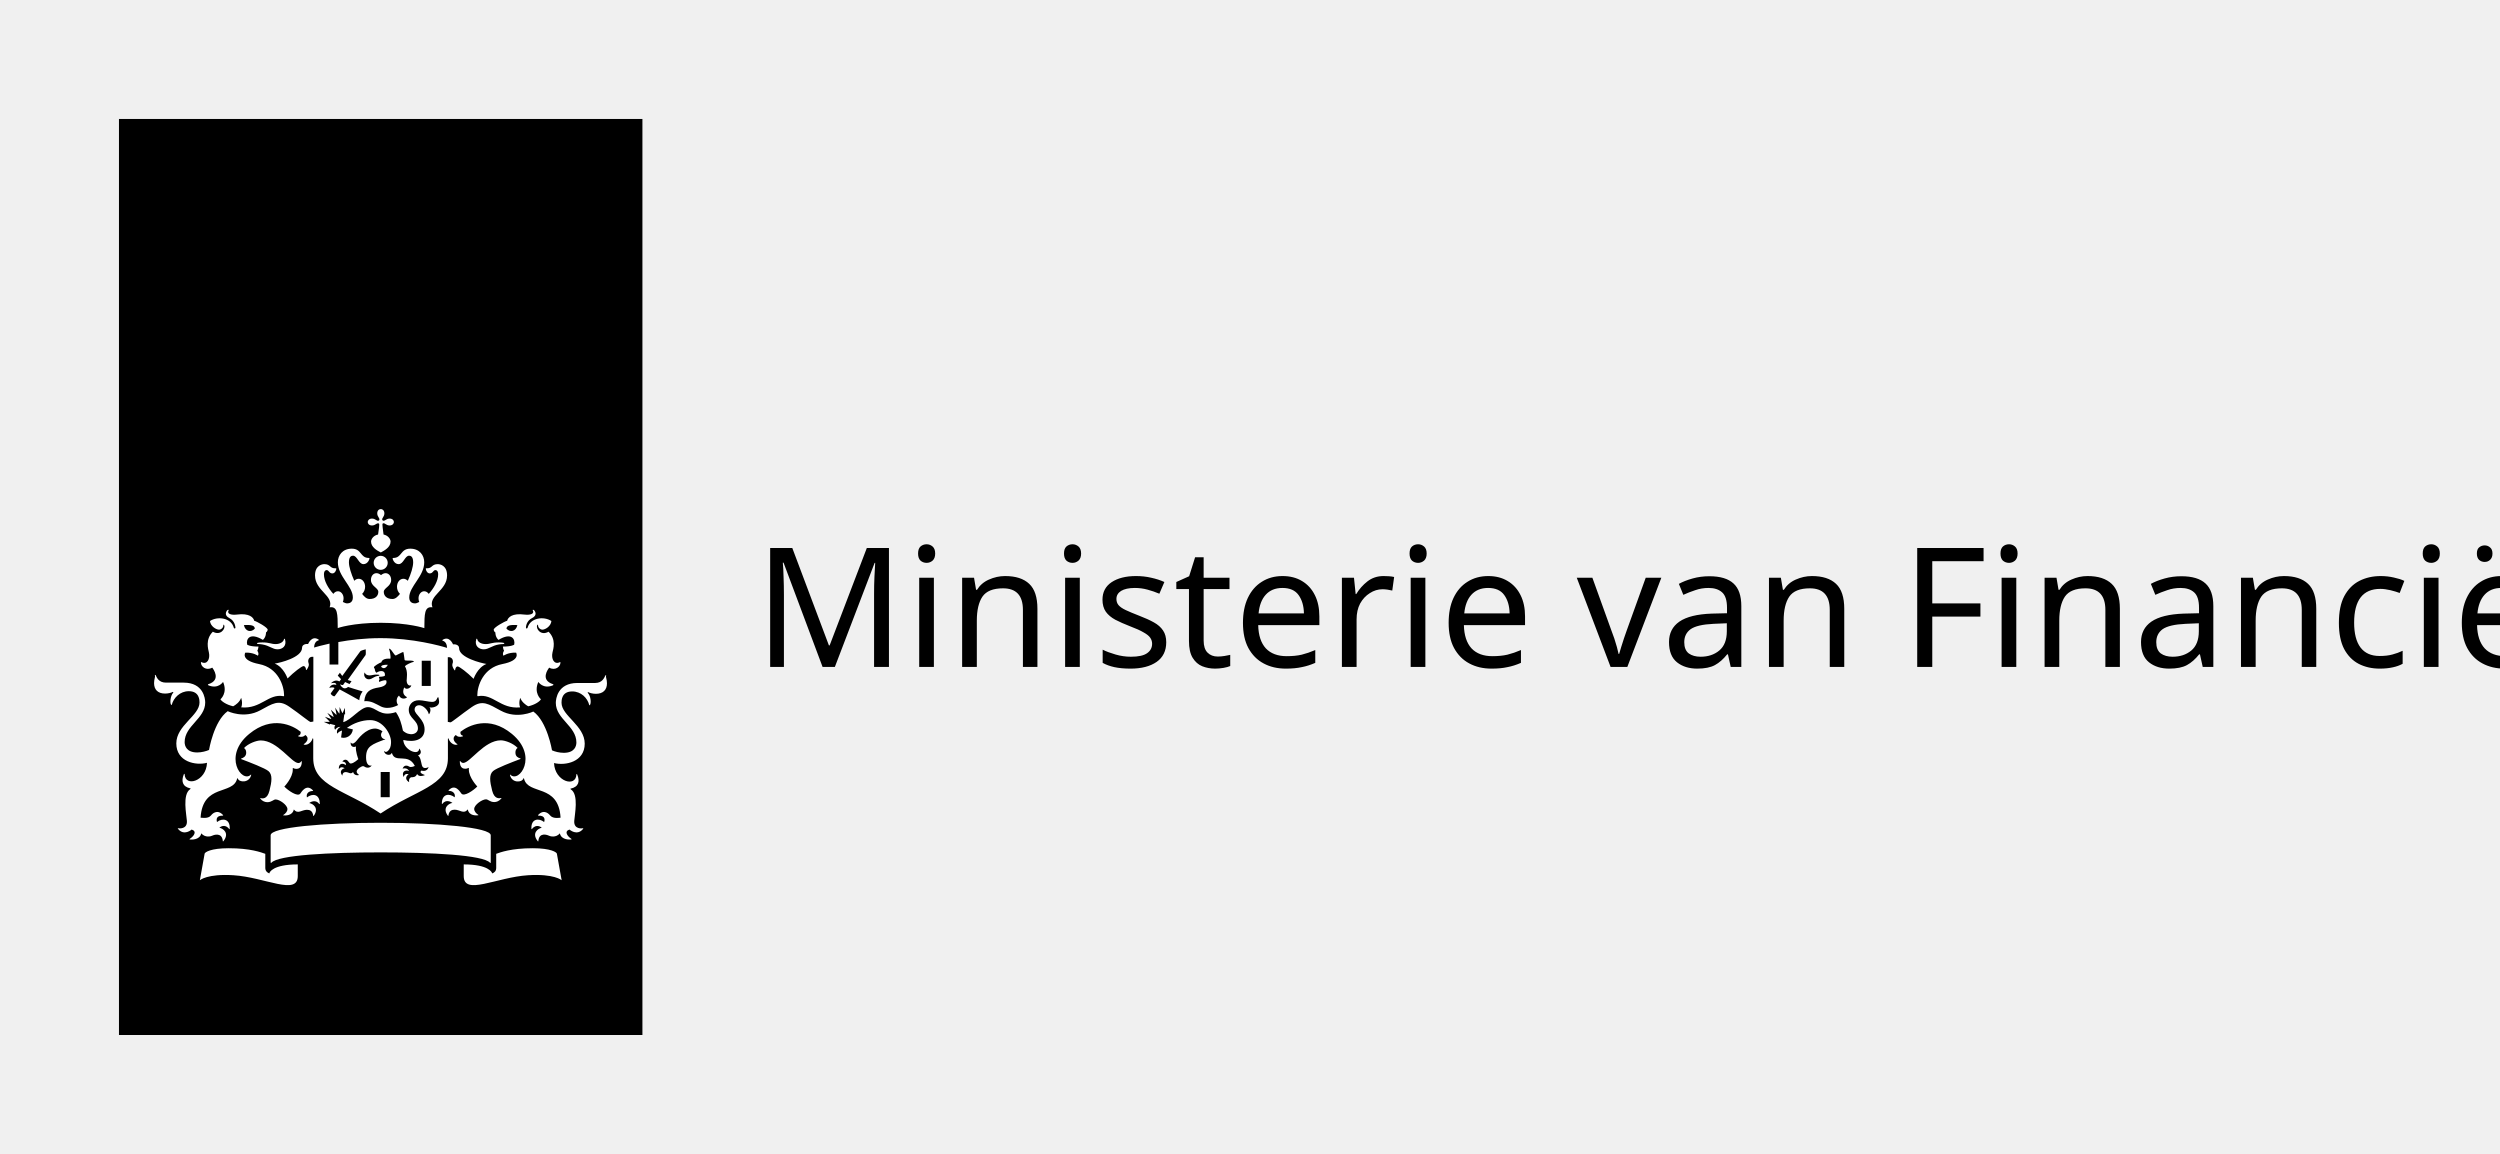
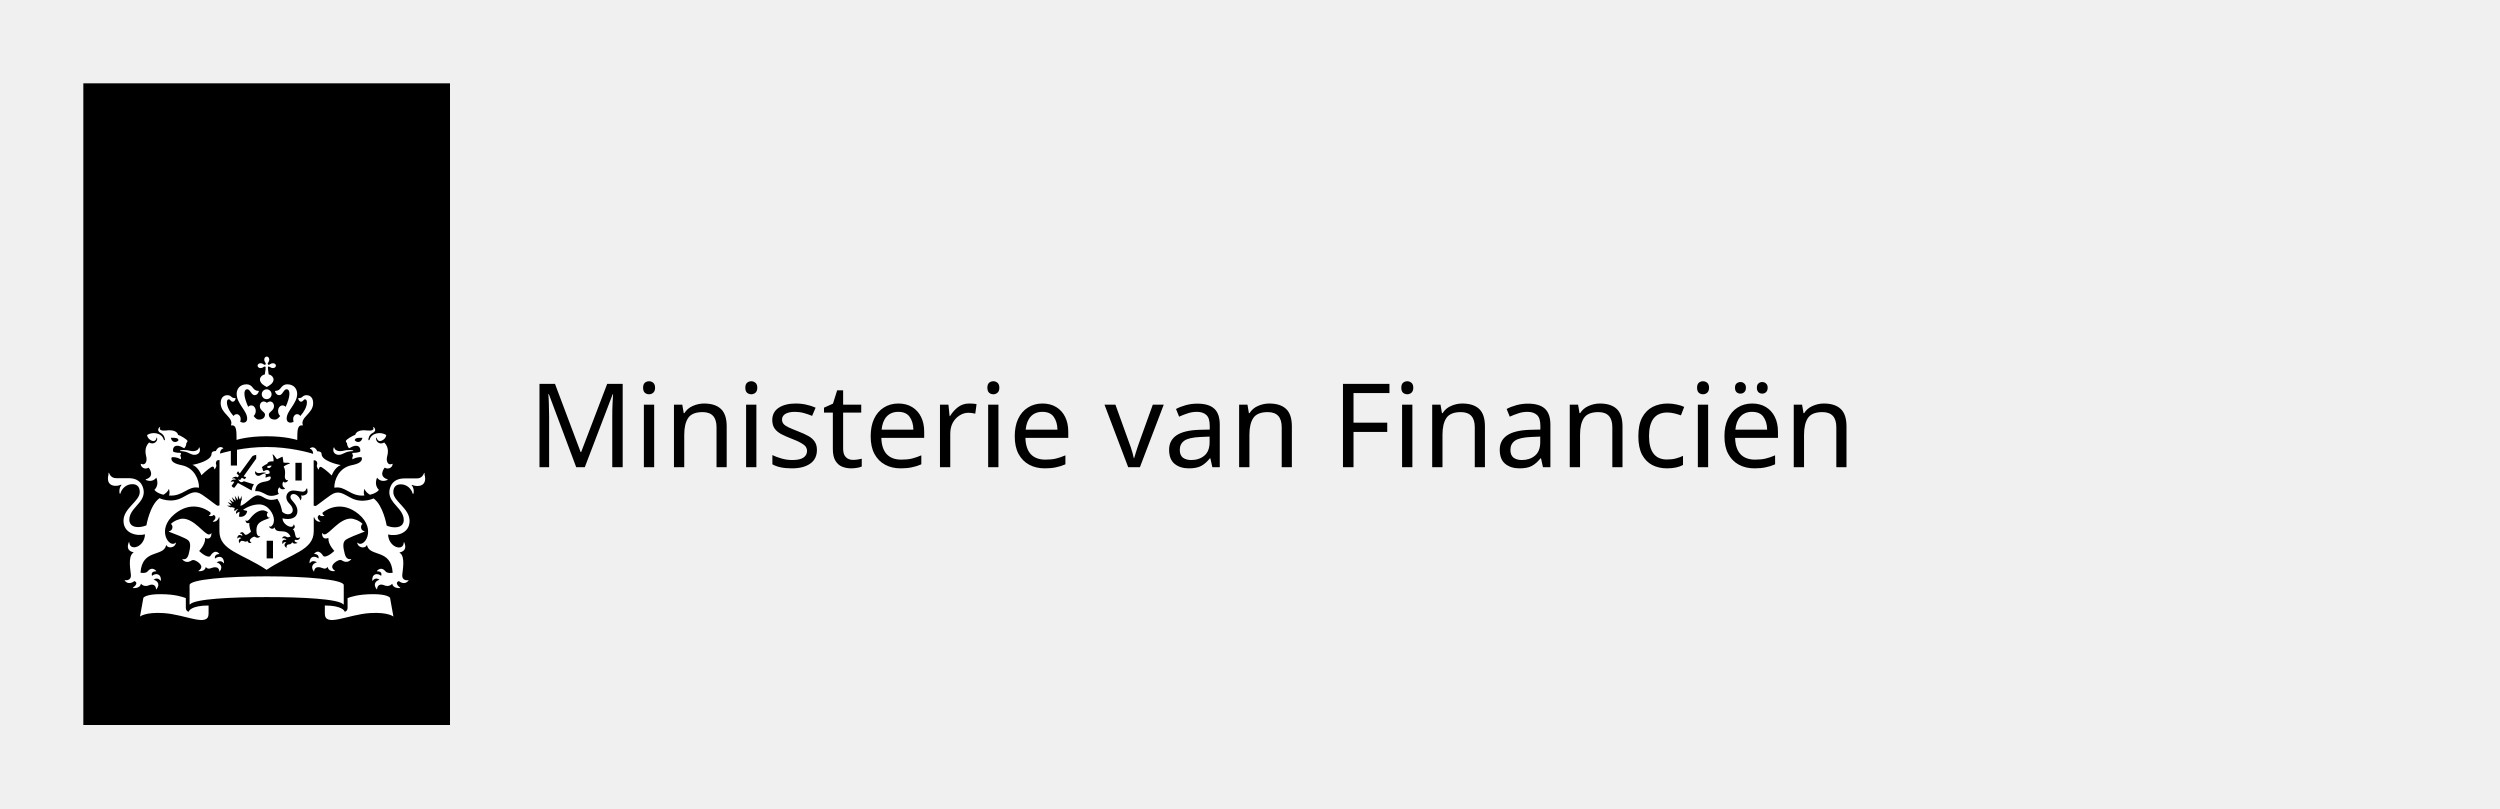
- <svg xmlns="http://www.w3.org/2000/svg" version="1.2" width="210.144" height="97" viewBox="0 0 210.144 97" id="logo" xml:space="preserve">
+ <svg xmlns="http://www.w3.org/2000/svg" version="1.2" width="300" height="97" viewBox="0 0 300 97" id="logo" xml:space="preserve">
  <defs id="defs87" />
  <style type="text/css" id="style3" xml:space="preserve" />
  <g transform="translate(10,10)" id="g7">
    <g id="g9">
      <g id="g11">
        <g id="g13">
          <g id="g15">
            <g id="g17">
              <g id="g19">
                <rect width="44" height="77" x="0" y="0" id="rect21" style="fill:#000000" />
                <path d="M 22.76,57.01 H 22 v -2.12 h 0.76 v 2.12 z m 3.45,-9.35 h -0.76 v -2.12 h 0.76 v 2.12 z M 12.05,44 c -0.06,0 -0.45,0 -0.45,0.08 0,0.08 0.18,0.04 0.45,0.09 0.61,0.1 0.85,0.41 1.28,0.41 0.39,0 0.79,-0.26 0.63,-0.83 -0.03,-0.09 -0.08,-0.07 -0.09,-0.01 -0.06,0.25 -0.37,0.4 -0.7,0.4 -0.4,0 -0.49,-0.14 -1.12,-0.14 z m -4.21,2.12 c 0.07,0.09 0.79,1.03 -0.32,1.39 -0.05,0.02 -0.07,0.06 0.01,0.1 0.82,0.34 1.22,-0.29 1.22,-0.29 0.41,0.94 -0.22,1.46 -0.22,1.46 0.09,0.17 0.48,0.45 1.07,0.59 0.22,-0.12 0.54,-0.35 0.67,-0.71 0,0 0.16,0.41 0.01,0.8 1.67,0.15 2.26,-1.18 3.55,-0.94 0.04,0.01 0.05,-0.02 0.05,-0.06 0,-0.82 -0.5,-2.33 -2.1,-2.64 -1.59,-0.31 -1.16,-0.96 -1.16,-0.96 0.67,-0.03 1.06,0.26 1.06,0.26 0.12,-0.2 -0.05,-0.42 -0.05,-0.42 0.06,-0.08 0.1,-0.35 0.1,-0.35 -0.75,0 -0.95,-0.16 -0.95,-0.16 -0.12,-0.45 0.2,-1.08 1.32,-0.4 0.28,-0.25 0.26,-0.63 0.26,-0.63 0.08,-0.04 0.14,-0.17 0.14,-0.23 0,-0.19 -0.9,-0.69 -1.13,-0.75 -0.06,-0.27 -0.4,-0.66 -1.46,-0.52 -0.5,0.06 -0.86,-0.07 -0.69,-0.36 0.03,-0.05 -0.06,-0.06 -0.11,-0.01 -0.12,0.12 -0.27,0.44 0.16,0.66 0.48,0.24 0.51,0.73 0.52,0.8 0.01,0.1 -0.12,0.11 -0.14,0.01 -0.22,-0.82 -1.34,-0.99 -2,-0.56 0.04,0.44 0.51,0.73 0.77,0.73 0.15,0 0.35,-0.15 0.35,-0.35 0,-0.1 0.05,-0.09 0.08,-0.01 0.11,0.29 -0.32,0.89 -0.96,0.53 -0.65,0.65 -0.39,1.46 -0.33,1.75 0.12,0.53 -0.14,1.05 -0.62,0.81 -0.02,-0.01 -0.05,-0.02 -0.05,0.04 0,0.33 0.43,0.71 0.95,0.42 z m 3.58,-3.28 c -0.3,0.34 -0.8,0.26 -0.92,-0.3 0.63,-0.03 0.9,0.03 0.92,0.3 z m 19.4,1.3 c -0.33,0 -0.64,-0.14 -0.7,-0.4 -0.01,-0.06 -0.07,-0.09 -0.09,0.01 -0.16,0.56 0.24,0.83 0.63,0.83 0.43,0 0.67,-0.31 1.28,-0.41 0.27,-0.05 0.45,0 0.45,-0.09 0,-0.08 -0.4,-0.08 -0.45,-0.08 -0.63,0 -0.71,0.14 -1.12,0.14 z m 6.29,1.56 c 0,-0.06 -0.02,-0.05 -0.05,-0.04 -0.48,0.24 -0.74,-0.28 -0.62,-0.81 0.07,-0.3 0.33,-1.1 -0.33,-1.75 -0.64,0.37 -1.07,-0.24 -0.96,-0.53 0.03,-0.08 0.08,-0.09 0.08,0.01 0,0.2 0.21,0.35 0.35,0.35 0.26,0 0.73,-0.29 0.77,-0.73 -0.66,-0.43 -1.78,-0.26 -2,0.56 -0.03,0.1 -0.15,0.09 -0.14,-0.01 0,-0.07 0.03,-0.56 0.52,-0.8 0.44,-0.22 0.28,-0.54 0.16,-0.66 -0.05,-0.05 -0.14,-0.04 -0.11,0.01 0.17,0.29 -0.19,0.42 -0.69,0.36 -1.05,-0.14 -1.4,0.25 -1.46,0.52 -0.23,0.06 -1.13,0.56 -1.13,0.75 0,0.06 0.05,0.19 0.14,0.23 0,0 -0.02,0.38 0.26,0.63 1.12,-0.68 1.43,-0.04 1.32,0.4 0,0 -0.2,0.16 -0.95,0.16 0,0 0.04,0.27 0.1,0.35 0,0 -0.17,0.22 -0.05,0.42 0,0 0.39,-0.29 1.06,-0.26 0,0 0.43,0.65 -1.16,0.96 -1.59,0.31 -2.1,1.81 -2.1,2.64 0,0.04 0.02,0.06 0.05,0.06 1.29,-0.24 1.88,1.1 3.55,0.94 -0.15,-0.39 0.01,-0.8 0.01,-0.8 0.13,0.35 0.45,0.59 0.67,0.71 0.59,-0.13 0.98,-0.42 1.07,-0.59 0,0 -0.63,-0.52 -0.22,-1.46 0,0 0.4,0.63 1.22,0.29 0.07,-0.03 0.06,-0.08 0.01,-0.1 -1.11,-0.36 -0.39,-1.29 -0.32,-1.39 0.52,0.29 0.95,-0.09 0.95,-0.42 z m -3.62,-3.16 c -0.12,0.56 -0.62,0.64 -0.92,0.3 0.03,-0.27 0.3,-0.33 0.92,-0.3 z M 21.71,33.15 c 0,0.14 0.06,0.26 0.11,0.33 0.1,0.14 0.08,0.22 0.04,0.26 -0.05,0.05 -0.12,0.06 -0.26,-0.04 -0.07,-0.05 -0.19,-0.11 -0.33,-0.11 -0.24,0 -0.36,0.16 -0.36,0.29 0,0.14 0.12,0.29 0.36,0.29 0.14,0 0.26,-0.06 0.33,-0.11 0.14,-0.1 0.22,-0.08 0.26,-0.04 0.05,0.05 -0.02,0.53 -0.08,0.91 -0.4,0.08 -0.59,0.4 -0.59,0.59 0,0.48 0.51,0.76 0.82,0.92 0.3,-0.16 0.82,-0.44 0.82,-0.92 0,-0.19 -0.19,-0.51 -0.59,-0.59 -0.05,-0.38 -0.12,-0.87 -0.08,-0.91 0.05,-0.05 0.12,-0.06 0.26,0.04 0.07,0.05 0.19,0.11 0.33,0.11 0.24,0 0.36,-0.16 0.36,-0.29 0,-0.14 -0.12,-0.29 -0.36,-0.29 -0.14,0 -0.26,0.06 -0.33,0.11 -0.14,0.1 -0.22,0.08 -0.26,0.04 -0.05,-0.05 -0.06,-0.12 0.04,-0.26 0.05,-0.07 0.11,-0.19 0.11,-0.33 0,-0.24 -0.16,-0.36 -0.29,-0.36 -0.16,0 -0.31,0.12 -0.31,0.36 z M 22,36.72 c -0.32,0 -0.59,0.26 -0.59,0.59 0,0.32 0.26,0.59 0.59,0.59 0.32,0 0.59,-0.26 0.59,-0.59 0,-0.33 -0.27,-0.59 -0.59,-0.59 z m 0,5.63 c 2.35,0 3.67,0.45 3.67,0.45 0.01,-1.18 0,-1.85 0.68,-1.75 -0.37,-1 1.23,-1.39 1.23,-2.68 0,-0.85 -0.6,-0.95 -0.78,-0.95 -0.53,0 -0.45,0.35 -0.9,0.35 -0.06,0 -0.11,-0.01 -0.11,0.03 0,0.15 0.13,0.4 0.33,0.4 0.28,0 0.28,-0.28 0.49,-0.28 0.09,0 0.22,0.07 0.22,0.36 0,0.55 -0.36,1.16 -0.79,1.64 -0.1,-0.14 -0.23,-0.22 -0.39,-0.22 -0.25,0 -0.47,0.26 -0.47,0.59 0,0.12 0.02,0.21 0.06,0.31 -0.14,0.08 -0.27,0.12 -0.36,0.12 -0.19,0 -0.48,-0.08 -0.48,-0.5 0,-0.94 1.26,-1.77 1.26,-2.96 0,-0.57 -0.38,-1.14 -1.17,-1.14 -0.85,0 -0.69,0.78 -1.43,0.78 -0.03,0 -0.06,0.01 -0.06,0.04 0,0.05 0.13,0.48 0.51,0.48 0.41,0 0.52,-0.71 0.88,-0.71 0.14,0 0.34,0.08 0.34,0.56 0,0.37 -0.18,0.97 -0.45,1.55 -0.1,-0.1 -0.23,-0.17 -0.37,-0.17 -0.32,0 -0.54,0.31 -0.54,0.67 0,0.23 0.09,0.45 0.25,0.6 -0.19,0.24 -0.38,0.43 -0.63,0.43 -0.51,0 -0.73,-0.29 -0.73,-0.6 0,-0.34 0.62,-0.46 0.62,-1 0,-0.36 -0.23,-0.57 -0.46,-0.57 -0.24,0 -0.37,0.16 -0.39,0.16 -0.03,0 -0.15,-0.16 -0.39,-0.16 -0.23,0 -0.46,0.2 -0.46,0.57 0,0.53 0.62,0.66 0.62,1 0,0.31 -0.22,0.6 -0.73,0.6 -0.26,0 -0.45,-0.19 -0.63,-0.43 0.16,-0.15 0.25,-0.37 0.25,-0.6 0,-0.37 -0.23,-0.67 -0.54,-0.67 -0.15,0 -0.28,0.07 -0.37,0.17 -0.26,-0.58 -0.45,-1.18 -0.45,-1.55 0,-0.48 0.2,-0.56 0.34,-0.56 0.36,0 0.48,0.71 0.88,0.71 0.38,0 0.51,-0.43 0.51,-0.48 0,-0.03 -0.03,-0.04 -0.06,-0.04 -0.74,0 -0.58,-0.78 -1.43,-0.78 -0.79,0 -1.17,0.57 -1.17,1.14 0,1.19 1.26,2.02 1.26,2.96 0,0.42 -0.29,0.5 -0.48,0.5 -0.1,0 -0.22,-0.05 -0.36,-0.12 0.04,-0.1 0.06,-0.19 0.06,-0.31 0,-0.33 -0.22,-0.59 -0.47,-0.59 -0.16,0 -0.29,0.08 -0.39,0.22 -0.43,-0.47 -0.79,-1.09 -0.79,-1.64 0,-0.28 0.13,-0.36 0.22,-0.36 0.21,0 0.21,0.28 0.49,0.28 0.21,0 0.33,-0.26 0.33,-0.4 0,-0.04 -0.06,-0.03 -0.11,-0.03 -0.45,0 -0.37,-0.35 -0.9,-0.35 -0.18,0 -0.78,0.1 -0.78,0.95 0,1.3 1.6,1.69 1.23,2.68 0.68,-0.1 0.67,0.56 0.68,1.75 -0.06,0 1.26,-0.45 3.61,-0.45 z m -4.3,1.75 c -0.64,0.14 -1.1,0.27 -1.3,0.33 0.01,-0.28 0.12,-0.54 0.37,-0.6 0.03,-0.01 0.04,-0.05 0.01,-0.07 -0.57,-0.38 -0.87,0.35 -0.88,0.37 -0.2,-0.02 -0.51,0.05 -0.51,0.32 0,0.82 -1.86,1.27 -2.3,1.33 0.76,0.29 1.08,1.25 1.08,1.25 0.55,-0.55 1.2,-1.04 1.34,-1.04 0.15,0 0.2,0.18 0.21,0.29 0,0.04 0.04,0.05 0.06,0.02 0.29,-0.43 0.15,-0.53 0.13,-0.66 -0.02,-0.1 0.01,-0.48 0.43,-0.43 v 5.44 l -0.22,0.04 c -0.1,0.02 -0.89,-0.66 -1.81,-1.29 -0.91,-0.63 -1.4,-0.25 -2.44,0.31 -1.36,0.74 -2.73,0.07 -2.73,0.07 -1.17,0.84 -1.57,3.26 -1.57,3.26 -0.23,0.1 -0.62,0.21 -0.99,0.21 -0.89,0 -1.06,-0.54 -1.06,-0.87 0,-1.38 1.73,-1.97 1.73,-3.33 0,-0.33 -0.15,-1.67 -1.81,-1.67 -0.21,0 -1.48,0 -1.49,0 -0.62,0 -0.78,-0.45 -0.86,-0.62 C 3.06,46.7 3,46.74 3.02,46.79 c 0.05,0.11 -0.07,0.29 -0.07,0.63 0,0.55 0.32,0.88 0.93,0.88 0.28,0 0.53,-0.08 0.62,-0.13 0.06,-0.03 0.09,0.02 0.06,0.05 -0.26,0.31 -0.28,0.88 -0.18,1.02 0.03,0.03 0.06,0.02 0.06,0 0.15,-0.58 0.69,-1.14 1.43,-1.14 0.9,0 0.9,0.77 0.9,0.95 0,1.11 -1.95,1.92 -1.95,3.44 0,1.55 1.63,1.88 2.58,1.63 -0.06,1.55 -1.83,2.07 -1.88,0.97 0,-0.05 -0.04,-0.07 -0.07,0 -0.22,0.55 -0.14,1.03 0.55,1.18 0.05,0.01 0.02,0.04 -0.02,0.07 -0.67,0.45 -0.3,2.16 -0.27,2.66 0.05,0.72 -0.67,0.64 -0.73,0.62 -0.03,-0.01 -0.06,0 -0.01,0.06 0.51,0.62 1.14,0.05 1.14,0.05 0.48,0.15 0.18,0.56 -0.14,0.77 -0.05,0.03 -0.05,0.07 0.01,0.07 0.07,0 0.81,0.07 0.94,-0.52 0.33,0.39 0.81,0.25 0.91,0.2 0.14,-0.07 0.83,-0.32 0.9,0.45 0,0.06 0.04,0.02 0.06,-0.01 0.52,-0.66 -0.04,-1.06 -0.35,-1.11 0.03,-0.04 0.44,-0.38 0.82,0.1 0.03,0.03 0.05,0.04 0.05,-0.03 C 9.35,58.82 8.68,58.74 8.24,59.1 8.22,59.01 8.07,58.55 8.73,58.56 c 0.02,0 0.05,-0.02 0.01,-0.06 -0.51,-0.54 -0.94,-0.05 -1.03,0.07 -0.23,0.27 -0.8,0.16 -0.85,0.16 0.18,-2.89 2.72,-1.87 3.07,-3.27 0.02,-0.07 0.05,-0.05 0.06,-0.02 0.1,0.34 0.96,0.39 1.12,-0.28 0.01,-0.04 0,-0.07 -0.03,-0.04 -0.74,0.74 -2.4,-1.56 -0.13,-3.43 1.93,-1.59 3.67,-0.71 4.32,-0.18 0.03,0.23 -0.1,0.31 -0.19,0.33 -0.03,0.01 -0.04,0.04 0.01,0.06 0.18,0.07 0.44,0.05 0.57,-0.12 0.42,0.29 0.06,0.66 -0.11,0.76 -0.04,0.03 -0.02,0.05 0.01,0.06 0.38,0.07 0.69,-0.32 0.71,-0.54 l 0.06,0.04 v 1.64 c 0,2.34 2.7,2.66 5.66,4.64 2.96,-1.98 5.66,-2.31 5.66,-4.64 V 52.1 l 0.06,-0.04 c 0.02,0.22 0.33,0.61 0.71,0.54 0.04,-0.01 0.05,-0.03 0.01,-0.06 -0.17,-0.1 -0.52,-0.47 -0.11,-0.76 0.12,0.17 0.38,0.19 0.57,0.12 0.05,-0.02 0.04,-0.05 0.01,-0.06 -0.09,-0.03 -0.23,-0.1 -0.19,-0.33 0.66,-0.52 2.39,-1.41 4.32,0.18 2.26,1.87 0.6,4.17 -0.13,3.43 -0.03,-0.03 -0.04,0 -0.03,0.04 0.16,0.68 1.02,0.63 1.12,0.28 0.01,-0.03 0.04,-0.05 0.06,0.02 0.35,1.4 2.9,0.38 3.07,3.27 -0.05,0.01 -0.62,0.11 -0.85,-0.16 -0.1,-0.12 -0.52,-0.61 -1.03,-0.07 -0.03,0.03 0,0.06 0.01,0.06 0.66,-0.02 0.52,0.45 0.49,0.54 -0.44,-0.36 -1.11,-0.29 -1.07,0.55 0,0.07 0.03,0.06 0.05,0.03 0.38,-0.48 0.79,-0.13 0.82,-0.1 -0.31,0.05 -0.87,0.45 -0.35,1.11 0.02,0.03 0.05,0.07 0.06,0.01 0.07,-0.78 0.76,-0.52 0.9,-0.45 0.1,0.05 0.58,0.19 0.91,-0.2 0.13,0.59 0.87,0.52 0.94,0.52 0.05,0 0.06,-0.04 0.01,-0.07 -0.32,-0.21 -0.61,-0.62 -0.14,-0.77 0,0 0.63,0.57 1.14,-0.05 0.04,-0.06 0.02,-0.07 -0.01,-0.06 -0.06,0.02 -0.78,0.11 -0.73,-0.62 0.03,-0.5 0.4,-2.21 -0.28,-2.64 -0.04,-0.03 -0.07,-0.05 -0.02,-0.07 0.69,-0.15 0.78,-0.63 0.55,-1.18 -0.03,-0.07 -0.07,-0.06 -0.07,0 -0.05,1.11 -1.82,0.58 -1.88,-0.97 0.95,0.24 2.58,-0.09 2.58,-1.63 0,-1.52 -1.95,-2.34 -1.95,-3.44 0,-0.19 0,-0.95 0.9,-0.95 0.74,0 1.28,0.55 1.43,1.14 0.01,0.03 0.04,0.04 0.06,0 0.11,-0.14 0.09,-0.72 -0.18,-1.02 -0.03,-0.03 0,-0.08 0.06,-0.05 0.08,0.05 0.34,0.13 0.62,0.13 0.6,0 0.93,-0.33 0.93,-0.88 0,-0.35 -0.12,-0.52 -0.07,-0.63 0.02,-0.05 -0.04,-0.09 -0.07,-0.02 -0.09,0.17 -0.24,0.62 -0.86,0.62 -0.01,0 -1.27,0 -1.49,0 -1.66,0 -1.81,1.34 -1.81,1.67 0,1.36 1.73,1.95 1.73,3.33 0,0.32 -0.16,0.87 -1.06,0.87 -0.37,0 -0.75,-0.1 -0.99,-0.21 0,0 -0.4,-2.42 -1.57,-3.26 0,0 -1.37,0.67 -2.73,-0.07 -1.04,-0.56 -1.53,-0.94 -2.44,-0.31 -0.91,0.63 -1.71,1.31 -1.8,1.29 l -0.22,-0.04 v -5.44 c 0.42,-0.04 0.45,0.33 0.43,0.43 -0.02,0.13 -0.16,0.23 0.13,0.66 0.02,0.03 0.06,0.02 0.06,-0.02 0.01,-0.11 0.07,-0.29 0.21,-0.29 0.14,0 0.79,0.49 1.34,1.04 0,0 0.32,-0.96 1.08,-1.25 -0.43,-0.07 -2.3,-0.52 -2.3,-1.33 0,-0.27 -0.31,-0.34 -0.51,-0.32 -0.01,-0.02 -0.31,-0.75 -0.88,-0.37 -0.03,0.02 -0.02,0.06 0.01,0.07 0.25,0.06 0.36,0.32 0.37,0.6 -0.54,-0.17 -2.86,-0.82 -5.6,-0.82 -1.33,0 -2.56,0.15 -3.54,0.33 v 1.89 H 17.7 V 44.1 l 0,0 M 12.64,63.42 C 12.44,63.34 12.3,63.21 12.3,62.94 V 61.77 C 11.96,61.65 11.05,61.3 9.22,61.3 c -1.52,0 -2,0.34 -2.02,0.46 l -0.4,2.23 c 0,0 0.62,-0.56 2.82,-0.42 2.66,0.17 5.41,1.74 5.41,0.07 v -0.98 c -2.09,0 -2.39,0.66 -2.39,0.76 z m 16.34,-0.76 v 0.98 c 0,1.67 2.75,0.1 5.41,-0.07 2.2,-0.14 2.82,0.42 2.82,0.42 l -0.4,-2.23 c -0.02,-0.12 -0.5,-0.46 -2.02,-0.46 -1.83,0 -2.75,0.35 -3.08,0.47 v 1.17 c 0,0.27 -0.13,0.4 -0.34,0.48 -0.01,-0.1 -0.31,-0.76 -2.39,-0.76 z M 22,61.65 c 4.28,0 8.62,0.22 9.19,0.87 0.05,0.05 0.06,0 0.06,-0.04 l 0,-2.27 c 0,-0.66 -4.48,-1.05 -9.25,-1.05 -4.77,0 -9.25,0.38 -9.25,1.05 l 0,2.27 c 0,0.04 0.02,0.09 0.06,0.04 0.57,-0.65 4.91,-0.87 9.19,-0.87 z m -3.81,-10.69 -0.43,-0.11 -0.04,0.05 -0.5,-0.22 c 0,0 0.37,0 0.45,0 0.04,0 0.04,-0.03 0.02,-0.05 -0.2,-0.2 -0.38,-0.38 -0.38,-0.38 0,0 0.2,0.08 0.5,0.18 0.03,0.01 0.05,-0.01 0.03,-0.03 -0.14,-0.21 -0.33,-0.48 -0.33,-0.48 0,0 0.4,0.27 0.49,0.33 0.03,0.02 0.05,0 0.04,-0.03 -0.11,-0.27 -0.23,-0.57 -0.23,-0.57 l 0.44,0.42 c 0.02,0.02 0.04,0.01 0.04,-0.02 -0.04,-0.2 -0.12,-0.57 -0.12,-0.57 l 0.33,0.48 c 0.02,0.03 0.04,0.02 0.04,-0.01 0,-0.09 0.01,-0.52 0.01,-0.52 0,0 0.14,0.31 0.21,0.48 0.01,0.03 0.04,0.03 0.06,-0.01 0.02,-0.05 0.17,-0.4 0.17,-0.4 l 0.02,0.54 -0.07,0.01 -0.09,0.65 c 0.65,-0.15 1.45,-1.26 2.07,-1.26 0.73,0 1,0.86 2.36,0.42 0.34,0.51 0.46,0.95 0.59,1.56 0.52,0.49 1.26,0.33 1.26,-0.19 0,-0.7 -0.77,-0.84 -0.77,-1.57 0,-0.33 0.23,-0.8 0.86,-0.8 0.33,0 0.82,0.14 1.1,0.14 0.33,0 0.4,-0.24 0.44,-0.34 0.03,-0.07 0.12,-0.05 0.11,0.01 -0.01,0.07 0.04,0.16 0.04,0.32 0,0.46 -0.68,0.52 -0.76,0.47 -0.03,-0.02 -0.06,0.01 -0.03,0.03 0.1,0.08 0.08,0.36 -0.04,0.53 -0.01,0.02 -0.03,0.02 -0.04,0 -0.07,-0.33 -0.46,-0.74 -0.81,-0.74 -0.13,0 -0.38,0.07 -0.38,0.37 0,0.42 0.84,0.8 0.84,1.66 0,0.9 -0.89,1.11 -1.79,0.89 0.03,0.85 1.3,1.36 1.33,0.75 0,-0.04 0.02,-0.02 0.04,0 0.19,0.26 0.1,0.46 -0.14,0.56 0.22,0.1 0.26,0.55 0.33,0.81 0.1,0.4 0.52,0.18 0.54,0.17 0.02,-0.01 0.03,0 0.02,0.02 -0.16,0.42 -0.59,0.26 -0.59,0.26 -0.22,0.16 0.05,0.3 0.25,0.36 0.03,0.01 0.03,0.03 0,0.04 -0.15,0.05 -0.47,0.15 -0.62,-0.11 -0.11,0.28 -0.35,0.27 -0.44,0.27 -0.16,0 -0.27,0.17 -0.23,0.39 0,0.02 -0.01,0.03 -0.03,0.01 -0.39,-0.26 -0.17,-0.56 -0.01,-0.64 -0.03,-0.02 -0.3,-0.13 -0.41,0.19 -0.01,0.02 -0.02,0.03 -0.03,0 -0.17,-0.45 0.2,-0.59 0.47,-0.47 -0.02,-0.06 -0.16,-0.29 -0.51,-0.21 -0.02,0 -0.03,0 -0.02,-0.02 0.06,-0.14 0.23,-0.34 0.55,-0.14 0.16,0.1 0.45,-0.05 0.47,-0.06 -0.57,-1.13 -1.67,-0.18 -1.92,-1.07 0,-0.02 -0.03,-0.03 -0.04,0.01 -0.06,0.19 -0.54,0.2 -0.63,-0.17 -0.01,-0.03 0,-0.03 0.02,-0.01 0.07,0.07 0.22,0.14 0.42,-0.15 0.13,-0.19 0.15,-0.44 0.15,-0.62 0,-0.69 -0.69,-1.84 -1.76,-1.84 -0.68,0 -1.41,0.26 -1.95,0.66 l 0.5,0.12 c -0.05,0.51 -0.54,0.81 -0.99,0.68 l 0.08,-0.58 c -0.08,0.02 -0.28,0.09 -0.38,0.24 -0.01,0.01 -0.02,0.01 -0.03,0 -0.09,-0.33 0.18,-0.5 0.27,-0.54 0.01,-0.01 0.01,-0.01 -0.01,-0.01 -0.24,-0.01 -0.38,0.17 -0.42,0.23 -0.01,0.01 -0.02,0.01 -0.02,0 -0.05,-0.08 -0.09,-0.25 0.03,-0.37 z m 1.49,3.93 c -0.19,0.24 -0.36,0.01 -0.62,0.01 -0.24,0 -0.28,0.2 -0.28,0.28 0,0.01 -0.01,0.02 -0.02,0 -0.27,-0.37 0.03,-0.57 0.21,-0.6 -0.03,-0.03 -0.29,-0.2 -0.46,0.04 -0.01,0.02 -0.03,0.01 -0.03,-0.01 -0.01,-0.46 0.35,-0.49 0.59,-0.29 0.04,-0.17 -0.07,-0.29 -0.26,-0.3 -0.02,0 -0.03,-0.02 -0.02,-0.03 0.08,-0.09 0.16,-0.13 0.24,-0.13 0.25,0 0.29,0.32 0.45,0.32 0.25,0 0.6,-0.34 0.64,-0.37 -0.01,-0.02 -0.25,-0.66 -0.2,-1.05 0,-0.02 -0.01,-0.02 -0.02,-0.01 -0.12,0.07 -0.43,0.07 -0.43,-0.31 0,-0.03 0.01,-0.03 0.03,-0.01 0.13,0.19 0.35,-0.02 0.46,-0.15 0.12,-0.13 0.75,-1.04 1.58,-1.04 0.18,0 0.42,0.1 0.61,0.23 -0.29,0.35 0,0.69 0.21,0.65 0.03,0 0.03,0.02 0.01,0.03 -1.11,0.42 -1.6,0.58 -1.6,1.51 0,0.48 0.17,0.75 0.45,0.69 0.02,-0.01 0.03,0 0.01,0.02 -0.1,0.12 -0.22,0.16 -0.32,0.16 -0.23,0 -0.27,-0.13 -0.39,-0.13 -0.13,0 -0.54,0.24 -0.54,0.45 0,0.08 0.05,0.18 0.19,0.28 0.01,0.01 0,0.01 0,0.02 -0.09,0.03 -0.41,0.05 -0.49,-0.26 z m 2.92,-9.01 c -0.35,-0.02 -0.57,0.06 -0.56,0.17 0.17,0.18 0.39,0.16 0.56,-0.17 z m -1.28,0.86 c 0.24,-0.06 0.51,-0.03 0.54,-0.02 0.04,0.01 0.04,0.07 -0.01,0.08 -0.51,0.07 -0.53,0.3 -0.86,0.3 -0.21,0 -0.45,-0.22 -0.36,-0.53 0.01,-0.04 0.04,-0.04 0.05,0 0.04,0.12 0.24,0.27 0.64,0.17 z m -6.62,11.3 c 0.34,0.43 0.66,0.03 1.1,0.03 0.22,0 0.48,0.07 0.53,0.51 0,0.02 0.02,0.03 0.04,0 0.48,-0.66 -0.07,-1.03 -0.38,-1.08 0.07,-0.06 0.54,-0.35 0.84,0.08 0.02,0.02 0.05,0.02 0.05,-0.02 0,-0.83 -0.63,-0.89 -1.08,-0.53 -0.09,-0.33 0.16,-0.54 0.48,-0.54 0.04,0 0.05,-0.03 0.03,-0.05 -0.56,-0.6 -0.98,0.15 -1.07,0.27 -0.22,0.3 -1.02,-0.26 -1.34,-0.59 0,0 0.71,-0.74 0.71,-1.42 0,-0.04 0,-0.1 0,-0.12 0,-0.02 0.01,-0.03 0.03,-0.02 0.07,0.04 0.17,0.07 0.26,0.07 0.16,0 0.47,-0.05 0.47,-0.62 0,-0.04 -0.02,-0.04 -0.04,-0.02 -0.08,0.12 -0.18,0.15 -0.25,0.15 -0.57,0 -1.76,-1.9 -3.16,-1.9 -0.37,0 -1.06,0.26 -1.41,0.64 0.17,0.1 0.2,0.31 0.18,0.46 -0.03,0.24 -0.22,0.36 -0.41,0.42 -0.03,0.01 -0.04,0.03 0,0.05 0.71,0.27 2,0.76 2.29,1.01 0.35,0.3 0.28,0.87 0.08,1.65 -0.19,0.75 -0.61,0.65 -0.76,0.62 -0.02,0 -0.03,0.01 -0.02,0.03 0.18,0.23 0.41,0.31 0.6,0.31 0.37,0 0.51,-0.23 0.7,-0.23 0.32,0 0.99,0.46 0.99,0.81 0,0.2 -0.15,0.37 -0.35,0.5 -0.01,0.01 -0.01,0.02 0.01,0.03 0.13,0.01 0.76,0.06 0.88,-0.5 z m 15.5,0.49 c 0.02,0 0.02,-0.02 0.01,-0.03 -0.2,-0.13 -0.35,-0.31 -0.35,-0.5 0,-0.35 0.67,-0.81 0.99,-0.81 0.19,0 0.33,0.23 0.7,0.23 0.19,0 0.41,-0.08 0.6,-0.31 0.01,-0.02 0.01,-0.03 -0.02,-0.03 -0.15,0.02 -0.57,0.13 -0.76,-0.62 -0.2,-0.78 -0.27,-1.35 0.08,-1.65 0.29,-0.25 1.58,-0.74 2.29,-1.01 0.04,-0.02 0.03,-0.04 0,-0.05 -0.2,-0.05 -0.39,-0.17 -0.41,-0.42 -0.02,-0.15 0.01,-0.36 0.18,-0.46 -0.35,-0.38 -1.04,-0.64 -1.41,-0.64 -1.4,0 -2.59,1.9 -3.16,1.9 -0.07,0 -0.16,-0.03 -0.25,-0.15 -0.02,-0.03 -0.04,-0.03 -0.04,0.02 0,0.57 0.3,0.62 0.47,0.62 0.09,0 0.19,-0.03 0.26,-0.07 0.02,-0.01 0.03,0 0.03,0.02 0,0.02 0,0.08 0,0.12 0,0.68 0.71,1.42 0.71,1.42 C 29.8,56.44 29,57 28.78,56.7 c -0.1,-0.12 -0.51,-0.87 -1.07,-0.27 -0.02,0.02 -0.01,0.05 0.03,0.05 0.31,0 0.56,0.21 0.48,0.54 -0.45,-0.36 -1.08,-0.3 -1.08,0.53 0,0.03 0.03,0.04 0.05,0.02 0.3,-0.43 0.77,-0.14 0.84,-0.08 -0.32,0.05 -0.87,0.42 -0.38,1.08 0.02,0.03 0.04,0.02 0.04,0 0.05,-0.43 0.31,-0.51 0.53,-0.51 0.44,0 0.77,0.41 1.1,-0.03 0.1,0.57 0.73,0.52 0.88,0.5 z M 18.85,47.56 c -0.04,0.06 -0.19,0 -0.25,-0.03 -0.01,-0.01 -0.02,0 -0.01,0.01 0.04,0.08 0.18,0.32 0.39,0.32 0.1,0 0.23,-0.06 0.27,-0.12 0,0 0.83,0.27 1.23,0.38 -0.16,0.21 -0.26,0.47 -0.28,0.74 -0.33,-0.2 -1.65,-0.91 -1.65,-0.91 l -0.41,0.56 c -0.07,0.09 -0.39,-0.15 -0.33,-0.24 l 0.31,-0.43 c -0.1,-0.11 -0.35,-0.04 -0.42,-0.02 -0.01,0 -0.02,0 -0.01,-0.02 0.04,-0.08 0.19,-0.34 0.58,-0.23 0,-0.24 -0.35,-0.16 -0.44,-0.14 -0.01,0 -0.01,0 0,-0.01 0.1,-0.1 0.38,-0.33 0.7,-0.14 l 0.14,-0.19 -0.28,-0.3 0.18,-0.24 0.2,0.27 1.52,-2.08 c 0.04,-0.05 0.34,-0.14 0.45,-0.16 0.01,0.12 0.02,0.43 -0.01,0.48 l -1.5,2.1 0.32,0.1 -0.17,0.24 -0.37,-0.17 -0.16,0.23 z m 5.33,-0.34 c 0,0.19 0.12,0.47 0.37,0.39 0.01,-0.01 0.02,0 0.02,0.01 -0.04,0.21 -0.42,0.41 -0.59,0.16 -0.15,0.33 -0.12,0.63 0.21,0.81 0.02,0.01 0.02,0.03 0,0.05 -0.2,0.14 -0.51,0.11 -0.65,-0.17 -0.27,0.21 -0.23,0.64 -0.07,0.79 0,0 -0.76,0.45 -1.44,0.13 -0.45,-0.22 -0.82,-0.5 -1.41,-0.45 0.08,-0.82 0.49,-1.04 1.25,-1.16 0.6,-0.1 0.68,-0.38 0.59,-0.59 -0.21,-0.05 -0.58,0.13 -0.58,0.13 -0.07,-0.11 0.03,-0.23 0.03,-0.23 -0.04,-0.05 -0.06,-0.2 -0.06,-0.2 0.42,0 0.5,-0.09 0.5,-0.09 0.08,-0.44 -0.37,-0.49 -0.71,-0.25 -0.16,-0.14 -0.13,-0.33 -0.13,-0.33 -0.05,-0.02 -0.08,-0.1 -0.08,-0.13 0,-0.1 0.5,-0.39 0.63,-0.42 0.03,-0.15 0.21,-0.35 0.75,-0.3 0.06,-0.14 -0.04,-0.66 -0.1,-0.79 -0.02,-0.04 0.01,-0.07 0.06,-0.04 0.19,0.12 0.37,0.55 0.5,0.56 0,0 0.6,-0.31 0.63,-0.3 0.03,0.02 0.11,0.68 0.11,0.68 0.08,0.1 0.54,0 0.74,0.09 0.05,0.02 0.05,0.06 0,0.07 -0.15,0.03 -0.63,0.23 -0.71,0.37 0.27,0.43 0.14,1.04 0.14,1.21 z" id="path23" style="fill:#ffffff" />
              </g>
            </g>
          </g>
        </g>
      </g>
    </g>
    <g id="g25" style="fill:#000000" />
    <text x="53.378" y="46.065" id="text3355" xml:space="preserve" style="font-size:16px;font-style:normal;font-variant:normal;font-weight:normal;font-stretch:normal;line-height:125%;letter-spacing:0px;word-spacing:0px;fill:#000000;fill-opacity:1;stroke:none;font-family:RijksoverheidSerifWeb;-inkscape-font-specification:RijksoverheidSerifWeb">
      <tspan x="53.378" y="46.065" id="tspan3357" style="font-size:14px">Ministerie van Financiën</tspan>
    </text>
  </g>
</svg>
